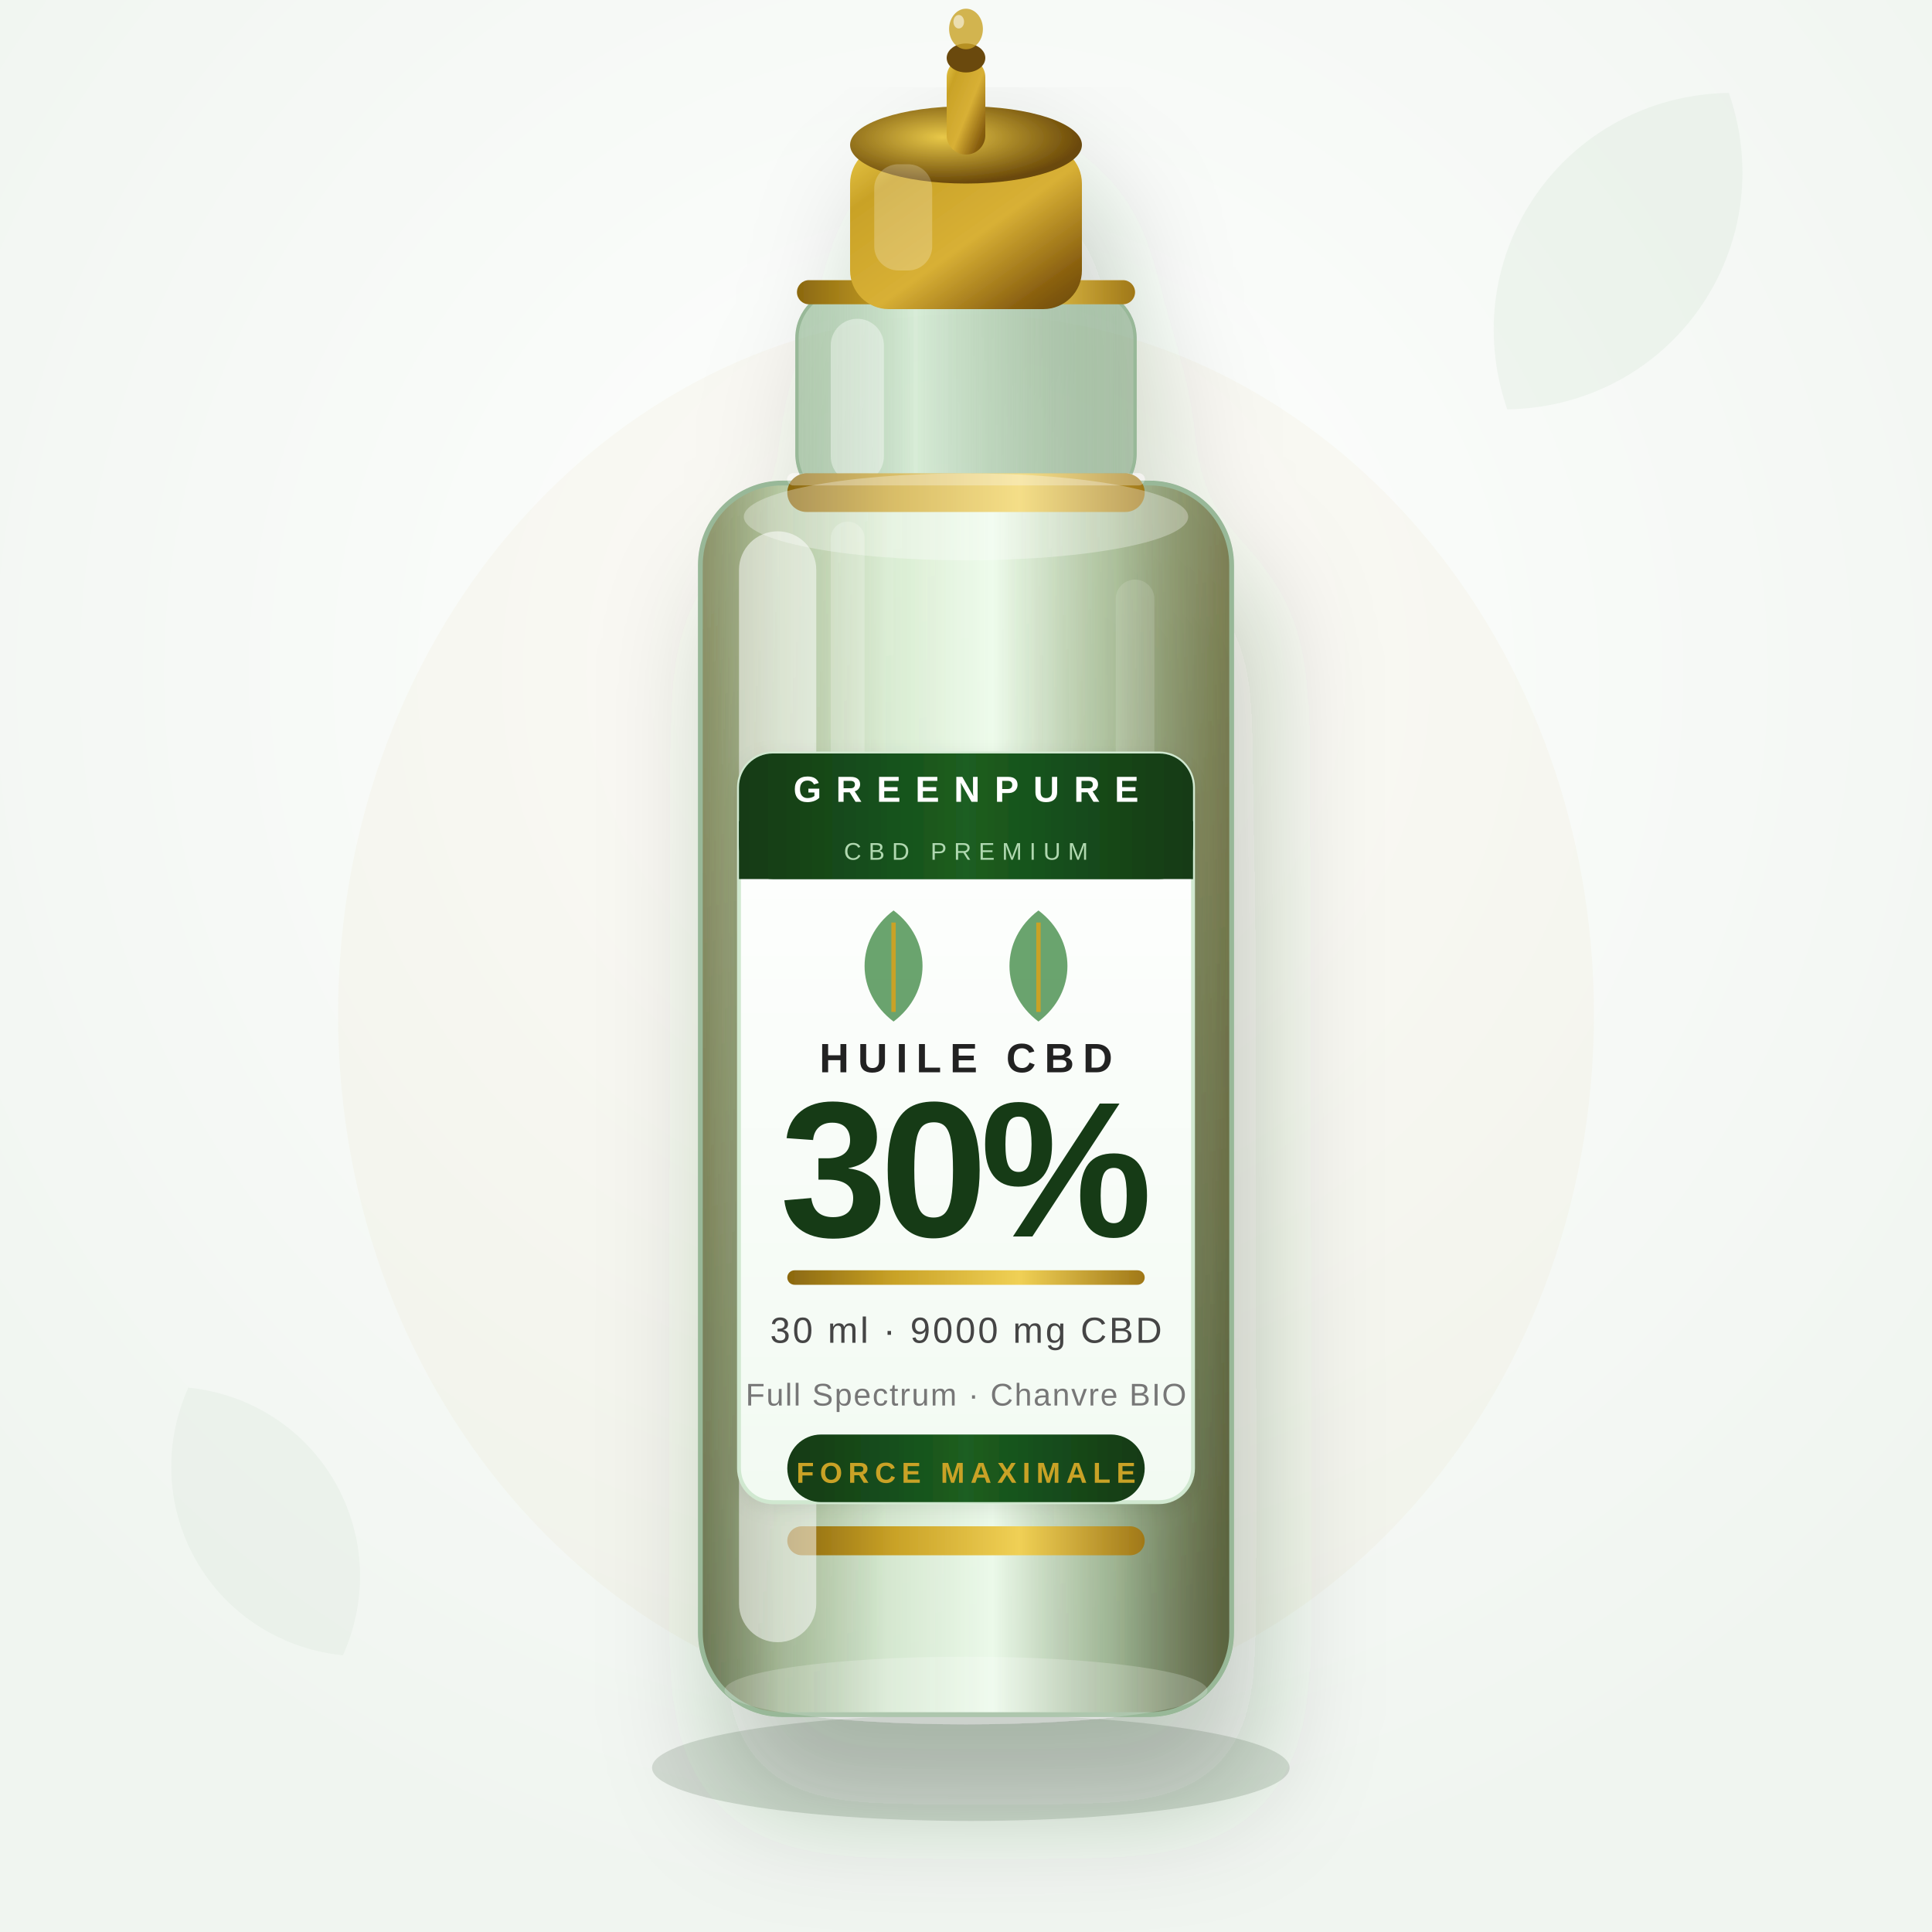
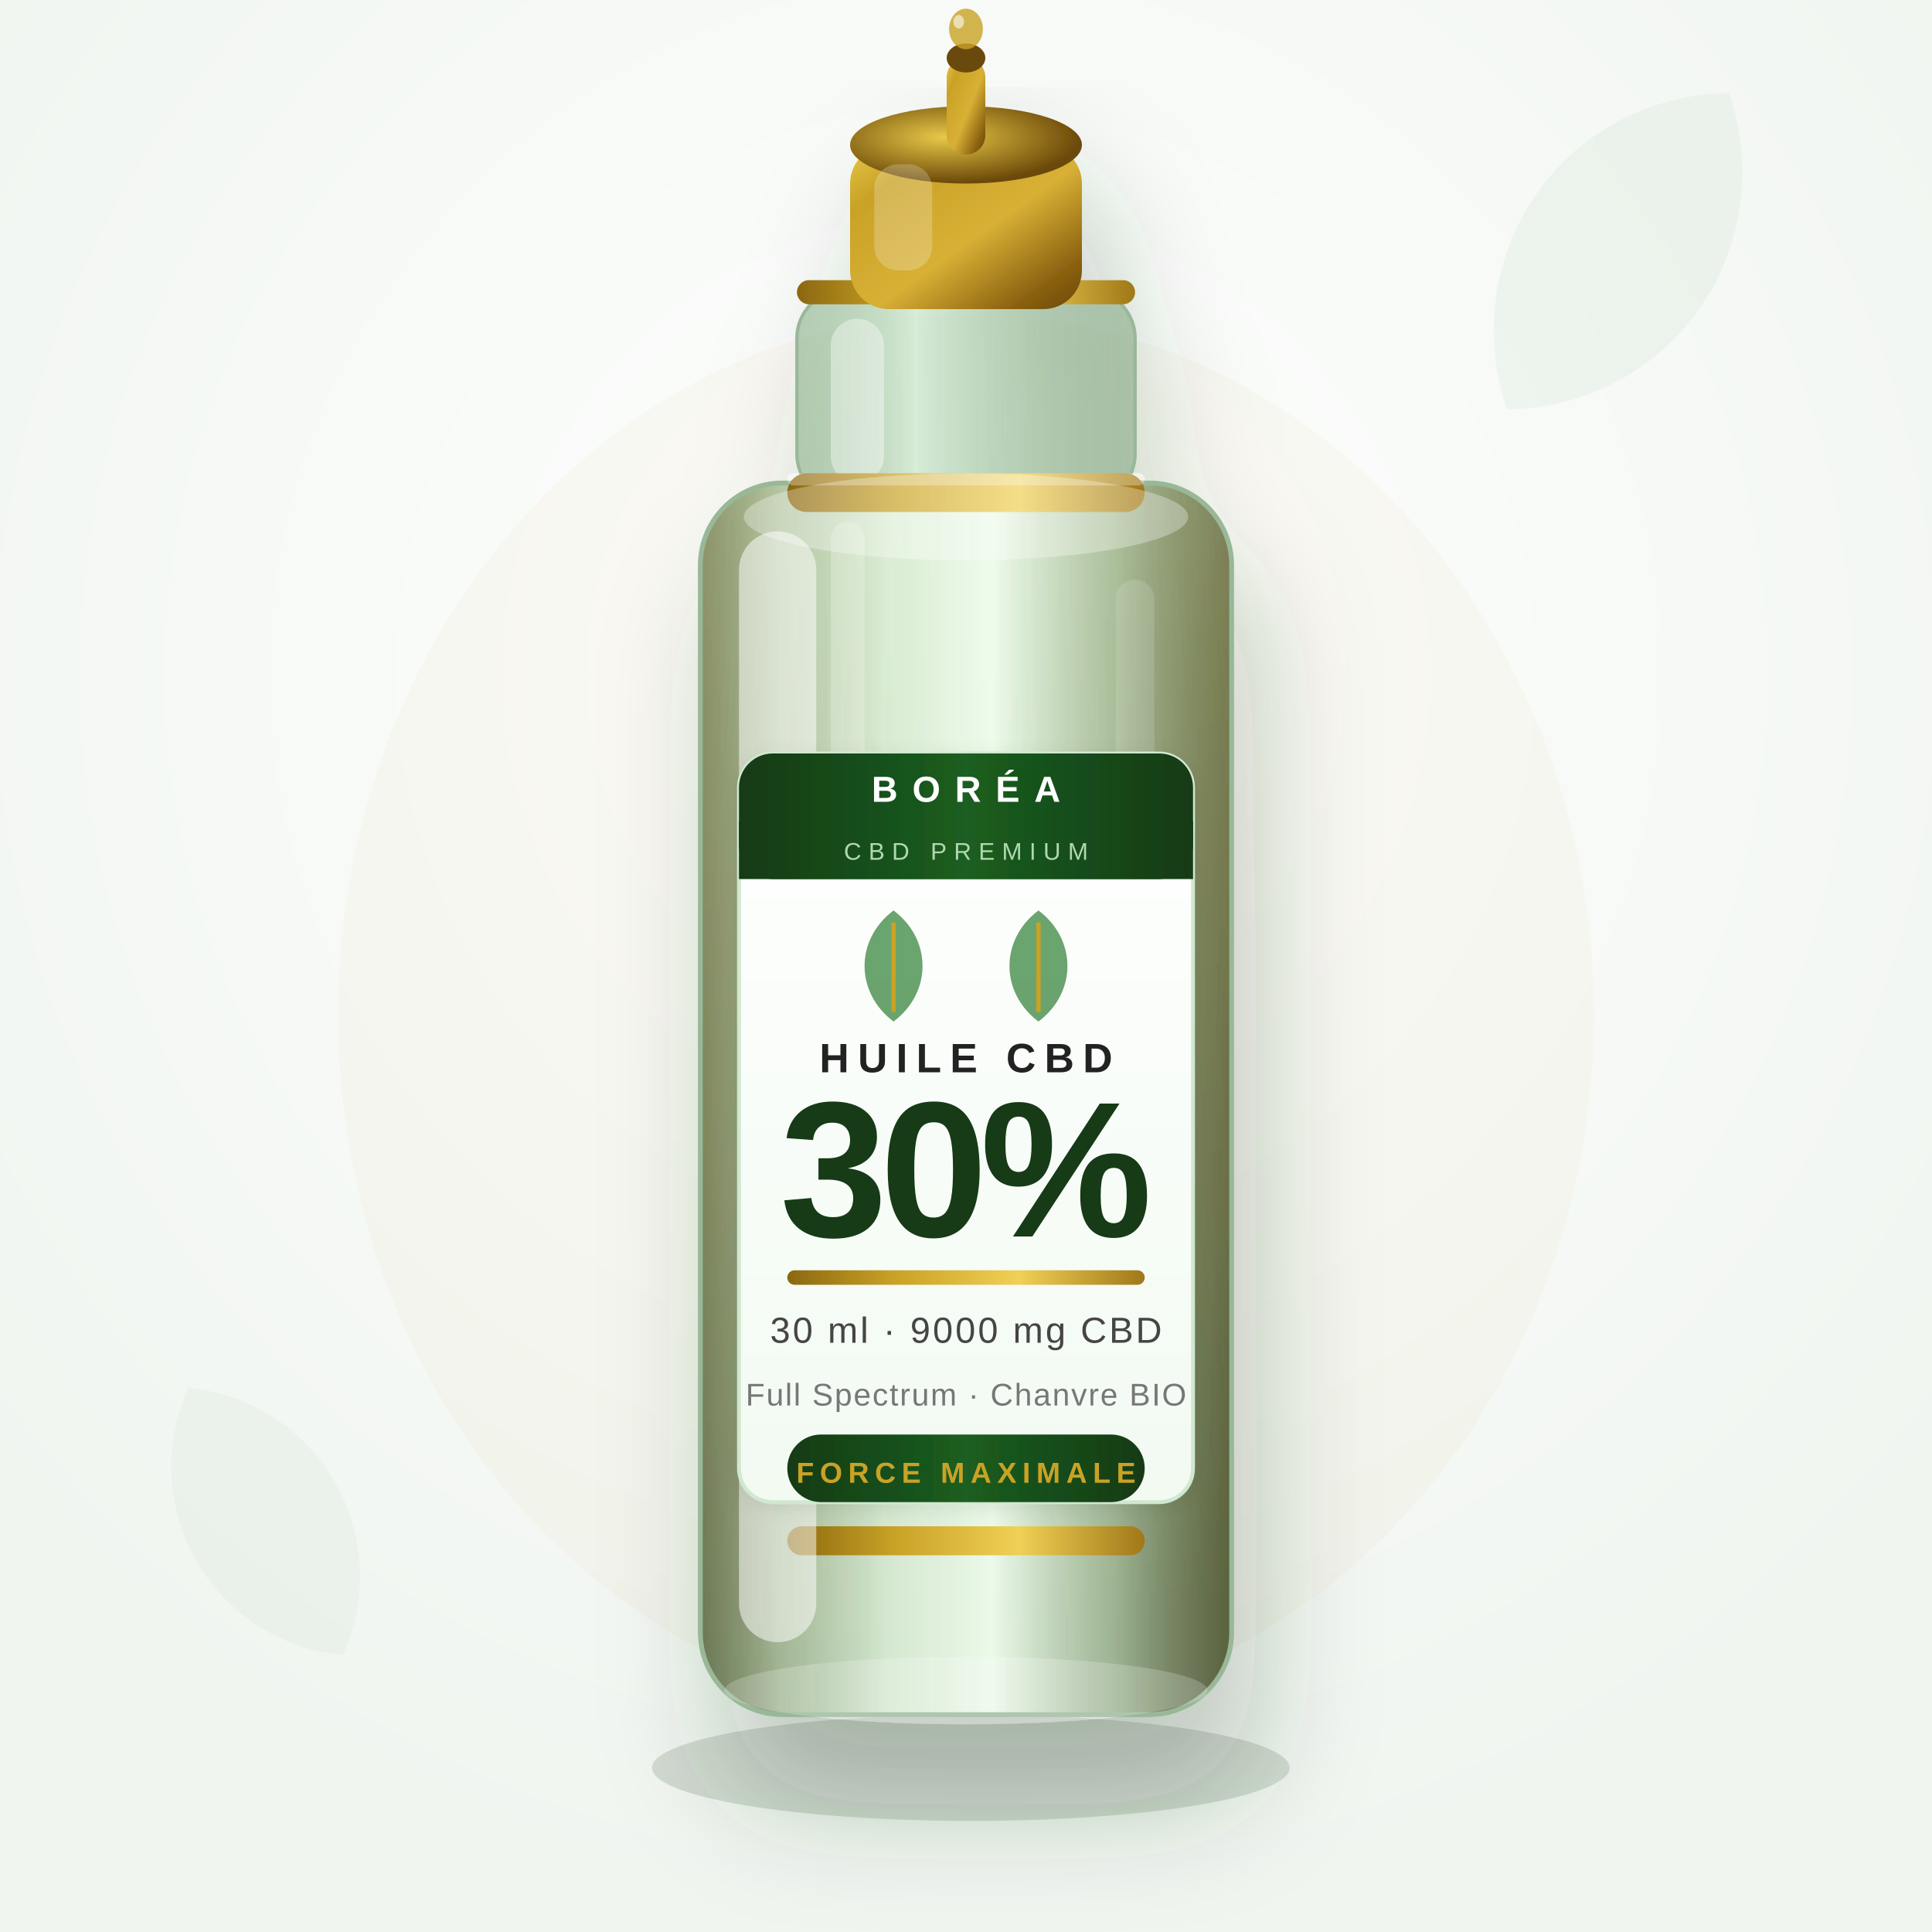
<svg xmlns="http://www.w3.org/2000/svg" viewBox="0 0 400 400" width="400" height="400">
  <defs>
    <radialGradient id="bg-h30" cx="50%" cy="35%" r="65%">
      <stop offset="0%" stop-color="#ffffff" />
      <stop offset="100%" stop-color="#f0f5f0" />
    </radialGradient>
    <linearGradient id="glass-h30" x1="0%" y1="0%" x2="100%" y2="0%">
      <stop offset="0%" stop-color="#7a9a7a" stop-opacity="0.60" />
      <stop offset="15%" stop-color="#b8d8b8" stop-opacity="0.78" />
      <stop offset="35%" stop-color="#dff5df" stop-opacity="0.92" />
      <stop offset="55%" stop-color="#f0fff0" stop-opacity="0.97" />
      <stop offset="78%" stop-color="#b0d0b0" stop-opacity="0.80" />
      <stop offset="100%" stop-color="#608060" stop-opacity="0.55" />
    </linearGradient>
    <linearGradient id="oil-h30" x1="0%" y1="0%" x2="10%" y2="100%">
      <stop offset="0%" stop-color="#906820" stop-opacity="0.75" />
      <stop offset="50%" stop-color="#704808" stop-opacity="0.82" />
      <stop offset="100%" stop-color="#402800" stop-opacity="0.90" />
    </linearGradient>
    <linearGradient id="neck-h30" x1="0%" y1="0%" x2="100%" y2="0%">
      <stop offset="0%" stop-color="#88b088" stop-opacity="0.6" />
      <stop offset="35%" stop-color="#d5ecd5" stop-opacity="0.9" />
      <stop offset="100%" stop-color="#78a078" stop-opacity="0.55" />
    </linearGradient>
    <linearGradient id="cap-h30" x1="0%" y1="0%" x2="100%" y2="100%">
      <stop offset="0%" stop-color="#e8c848" />
      <stop offset="20%" stop-color="#c9a227" />
      <stop offset="55%" stop-color="#d8b035" />
      <stop offset="85%" stop-color="#8a6010" />
      <stop offset="100%" stop-color="#6a4808" />
    </linearGradient>
    <radialGradient id="cap-top-h30" cx="40%" cy="40%" r="60%">
      <stop offset="0%" stop-color="#e8c848" />
      <stop offset="100%" stop-color="#6a4808" />
    </radialGradient>
    <linearGradient id="label-h30" x1="0%" y1="0%" x2="0%" y2="100%">
      <stop offset="0%" stop-color="#ffffff" />
      <stop offset="100%" stop-color="#f2faf2" />
    </linearGradient>
    <linearGradient id="label-green-h30" x1="0%" y1="0%" x2="100%" y2="0%">
      <stop offset="0%" stop-color="#133a15" />
      <stop offset="50%" stop-color="#1b5e20" />
      <stop offset="100%" stop-color="#133a15" />
    </linearGradient>
    <linearGradient id="gold-h30" x1="0%" y1="0%" x2="100%" y2="0%">
      <stop offset="0%" stop-color="#8b6810" />
      <stop offset="30%" stop-color="#c9a227" />
      <stop offset="65%" stop-color="#f0d055" />
      <stop offset="100%" stop-color="#a07818" />
    </linearGradient>
    <filter id="shadow-h30" x="-30%" y="-20%" width="160%" height="160%">
      <feGaussianBlur in="SourceAlpha" stdDeviation="12" result="blur" />
      <feOffset dx="5" dy="18" result="offsetBlur" />
      <feFlood flood-color="#1a4020" flood-opacity="0.25" result="color" />
      <feComposite in="color" in2="offsetBlur" operator="in" result="shadow" />
      <feMerge>
        <feMergeNode in="shadow" />
        <feMergeNode in="SourceGraphic" />
      </feMerge>
    </filter>
    <filter id="label-shadow-h30">
      <feDropShadow dx="0" dy="1" stdDeviation="2" flood-color="#000" flood-opacity="0.08" />
    </filter>
    <clipPath id="bottle-clip-h30">
      <rect x="145" y="100" width="110" height="255" rx="17" />
    </clipPath>
  </defs>
  <rect width="400" height="400" fill="url(#bg-h30)" />
  <ellipse cx="200" cy="210" rx="130" ry="145" fill="#c9a227" opacity="0.04" />
  <ellipse cx="201" cy="366" rx="66" ry="11" fill="#1a3a1a" opacity="0.15" />
  <g filter="url(#shadow-h30)">
    <rect x="145" y="100" width="110" height="255" rx="17" fill="url(#oil-h30)" clip-path="url(#bottle-clip-h30)" />
    <rect x="145" y="100" width="110" height="255" rx="17" fill="url(#glass-h30)" stroke="#98b898" stroke-width="1" />
    <rect x="165" y="60" width="70" height="44" rx="10" fill="url(#neck-h30)" stroke="#98b898" stroke-width="0.7" />
    <rect x="172" y="66" width="11" height="34" rx="5.5" fill="white" opacity="0.38" />
    <rect x="163" y="98" width="74" height="8" rx="4" fill="url(#gold-h30)" />
    <rect x="163" y="98" width="74" height="2.5" rx="1.25" fill="white" opacity="0.3" />
    <rect x="165" y="58" width="70" height="5" rx="2.5" fill="url(#gold-h30)" />
    <rect x="163" y="316" width="74" height="6" rx="3" fill="url(#gold-h30)" />
    <rect x="153" y="110" width="16" height="230" rx="8" fill="white" opacity="0.52" />
    <rect x="172" y="108" width="7" height="120" rx="3.5" fill="white" opacity="0.22" />
    <ellipse cx="200" cy="107" rx="46" ry="9" fill="white" opacity="0.30" />
    <rect x="231" y="120" width="8" height="180" rx="4" fill="white" opacity="0.13" />
    <ellipse cx="200" cy="350" rx="50" ry="7" fill="white" opacity="0.20" />
    <rect x="153" y="156" width="94" height="155" rx="7" fill="url(#label-h30)" filter="url(#label-shadow-h30)" stroke="#d0e8d0" stroke-width="0.8" />
    <rect x="153" y="156" width="94" height="26" rx="7" fill="url(#label-green-h30)" />
    <rect x="153" y="170" width="94" height="12" fill="url(#label-green-h30)" />
-     <text x="200" y="166" font-family="'Helvetica Neue', Arial, sans-serif" font-size="7.5" font-weight="700" fill="white" text-anchor="middle" letter-spacing="3">GREENPURE</text>
+     <text x="200" y="166" font-family="'Helvetica Neue', Arial, sans-serif" font-size="7.5" font-weight="700" fill="white" text-anchor="middle" letter-spacing="3">BORÉA</text>
    <text x="200" y="178" font-family="'Helvetica Neue', Arial, sans-serif" font-size="5" fill="#b0d8b0" text-anchor="middle" letter-spacing="1.5">CBD PREMIUM</text>
    <g transform="translate(185, 200)">
      <path d="M0,-11.5 C8,-5.5 8,5.5 0,11.5 C-8,5.5 -8,-5.5 0,-11.5Z" fill="#2e7d32" opacity="0.70" />
      <line x1="0" y1="-9" x2="0" y2="9.5" stroke="#c9a227" stroke-width="0.9" />
    </g>
    <g transform="translate(215, 200)">
      <path d="M0,-11.5 C8,-5.5 8,5.5 0,11.5 C-8,5.5 -8,-5.5 0,-11.5Z" fill="#2e7d32" opacity="0.70" />
      <line x1="0" y1="-9" x2="0" y2="9.5" stroke="#c9a227" stroke-width="0.9" />
    </g>
    <text x="200" y="222" font-family="'Helvetica Neue', Arial, sans-serif" font-size="8.5" font-weight="600" fill="#222222" text-anchor="middle" letter-spacing="1.8">HUILE CBD</text>
    <text x="200" y="256" font-family="'Helvetica Neue', Arial, sans-serif" font-size="40" font-weight="900" fill="#133a15" text-anchor="middle" letter-spacing="-1.5">30%</text>
    <rect x="163" y="263" width="74" height="3" rx="1.5" fill="url(#gold-h30)" />
    <text x="200" y="278" font-family="'Helvetica Neue', Arial, sans-serif" font-size="7.5" fill="#444444" text-anchor="middle" letter-spacing="0.5">30 ml · 9000 mg CBD</text>
    <text x="200" y="291" font-family="'Helvetica Neue', Arial, sans-serif" font-size="6.5" fill="#777777" text-anchor="middle" letter-spacing="0.3">Full Spectrum · Chanvre BIO</text>
    <rect x="163" y="297" width="74" height="14" rx="7" fill="url(#label-green-h30)" />
    <text x="200" y="307" font-family="'Helvetica Neue', Arial, sans-serif" font-size="6" font-weight="700" fill="#c9a227" text-anchor="middle" letter-spacing="1.2">FORCE MAXIMALE</text>
    <rect x="176" y="30" width="48" height="34" rx="8" fill="url(#cap-h30)" />
    <ellipse cx="200" cy="30" rx="24" ry="8" fill="url(#cap-top-h30)" />
    <rect x="181" y="34" width="12" height="22" rx="5" fill="white" opacity="0.22" />
    <rect x="196" y="12" width="8" height="20" rx="4" fill="url(#cap-h30)" />
    <ellipse cx="200" cy="12" rx="4" ry="3" fill="#6a4808" />
    <ellipse cx="200" cy="6" rx="3.5" ry="4.2" fill="#c9a227" opacity="0.80" />
    <ellipse cx="198.5" cy="4.5" rx="1.1" ry="1.4" fill="white" opacity="0.55" />
  </g>
  <g opacity="0.05" transform="translate(335, 52) rotate(35) scale(2.5)">
    <path d="M0,-16 C11,-8 11,8 0,16 C-11,8 -11,-8 0,-16Z" fill="#2e7d32" />
  </g>
  <g opacity="0.04" transform="translate(55, 315) rotate(-30) scale(2)">
    <path d="M0,-16 C11,-8 11,8 0,16 C-11,8 -11,-8 0,-16Z" fill="#2e7d32" />
  </g>
</svg>
